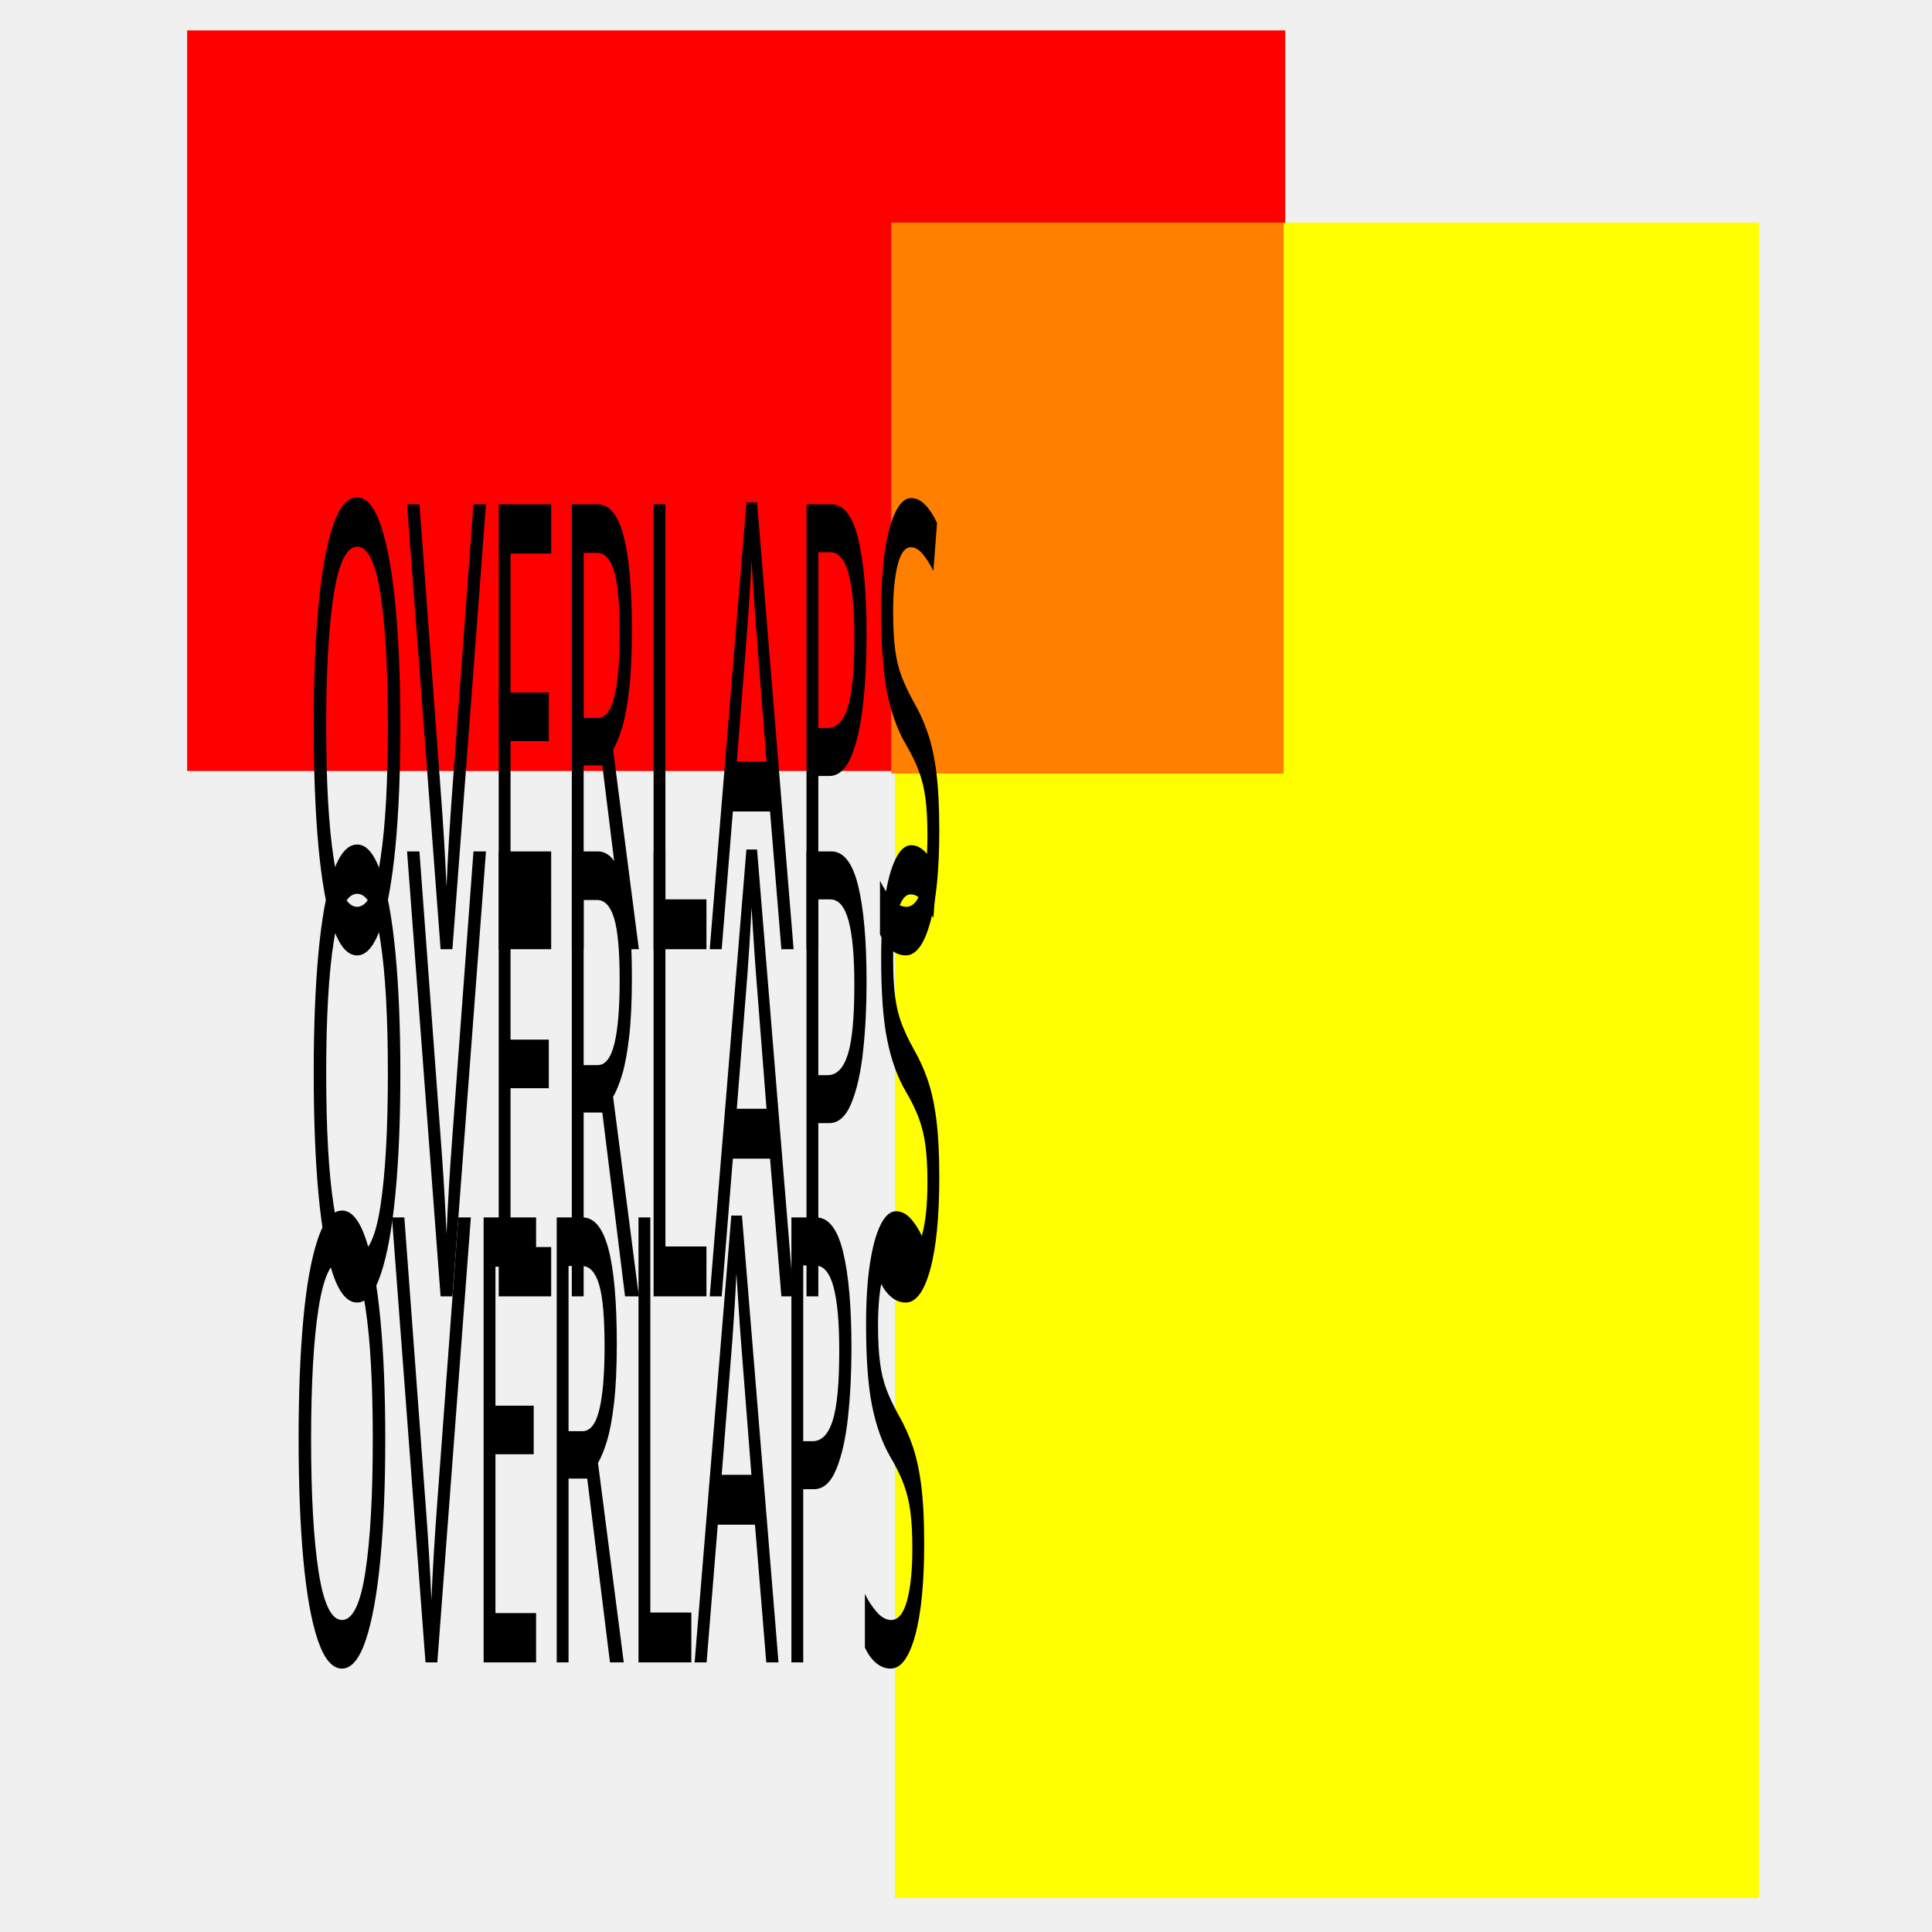
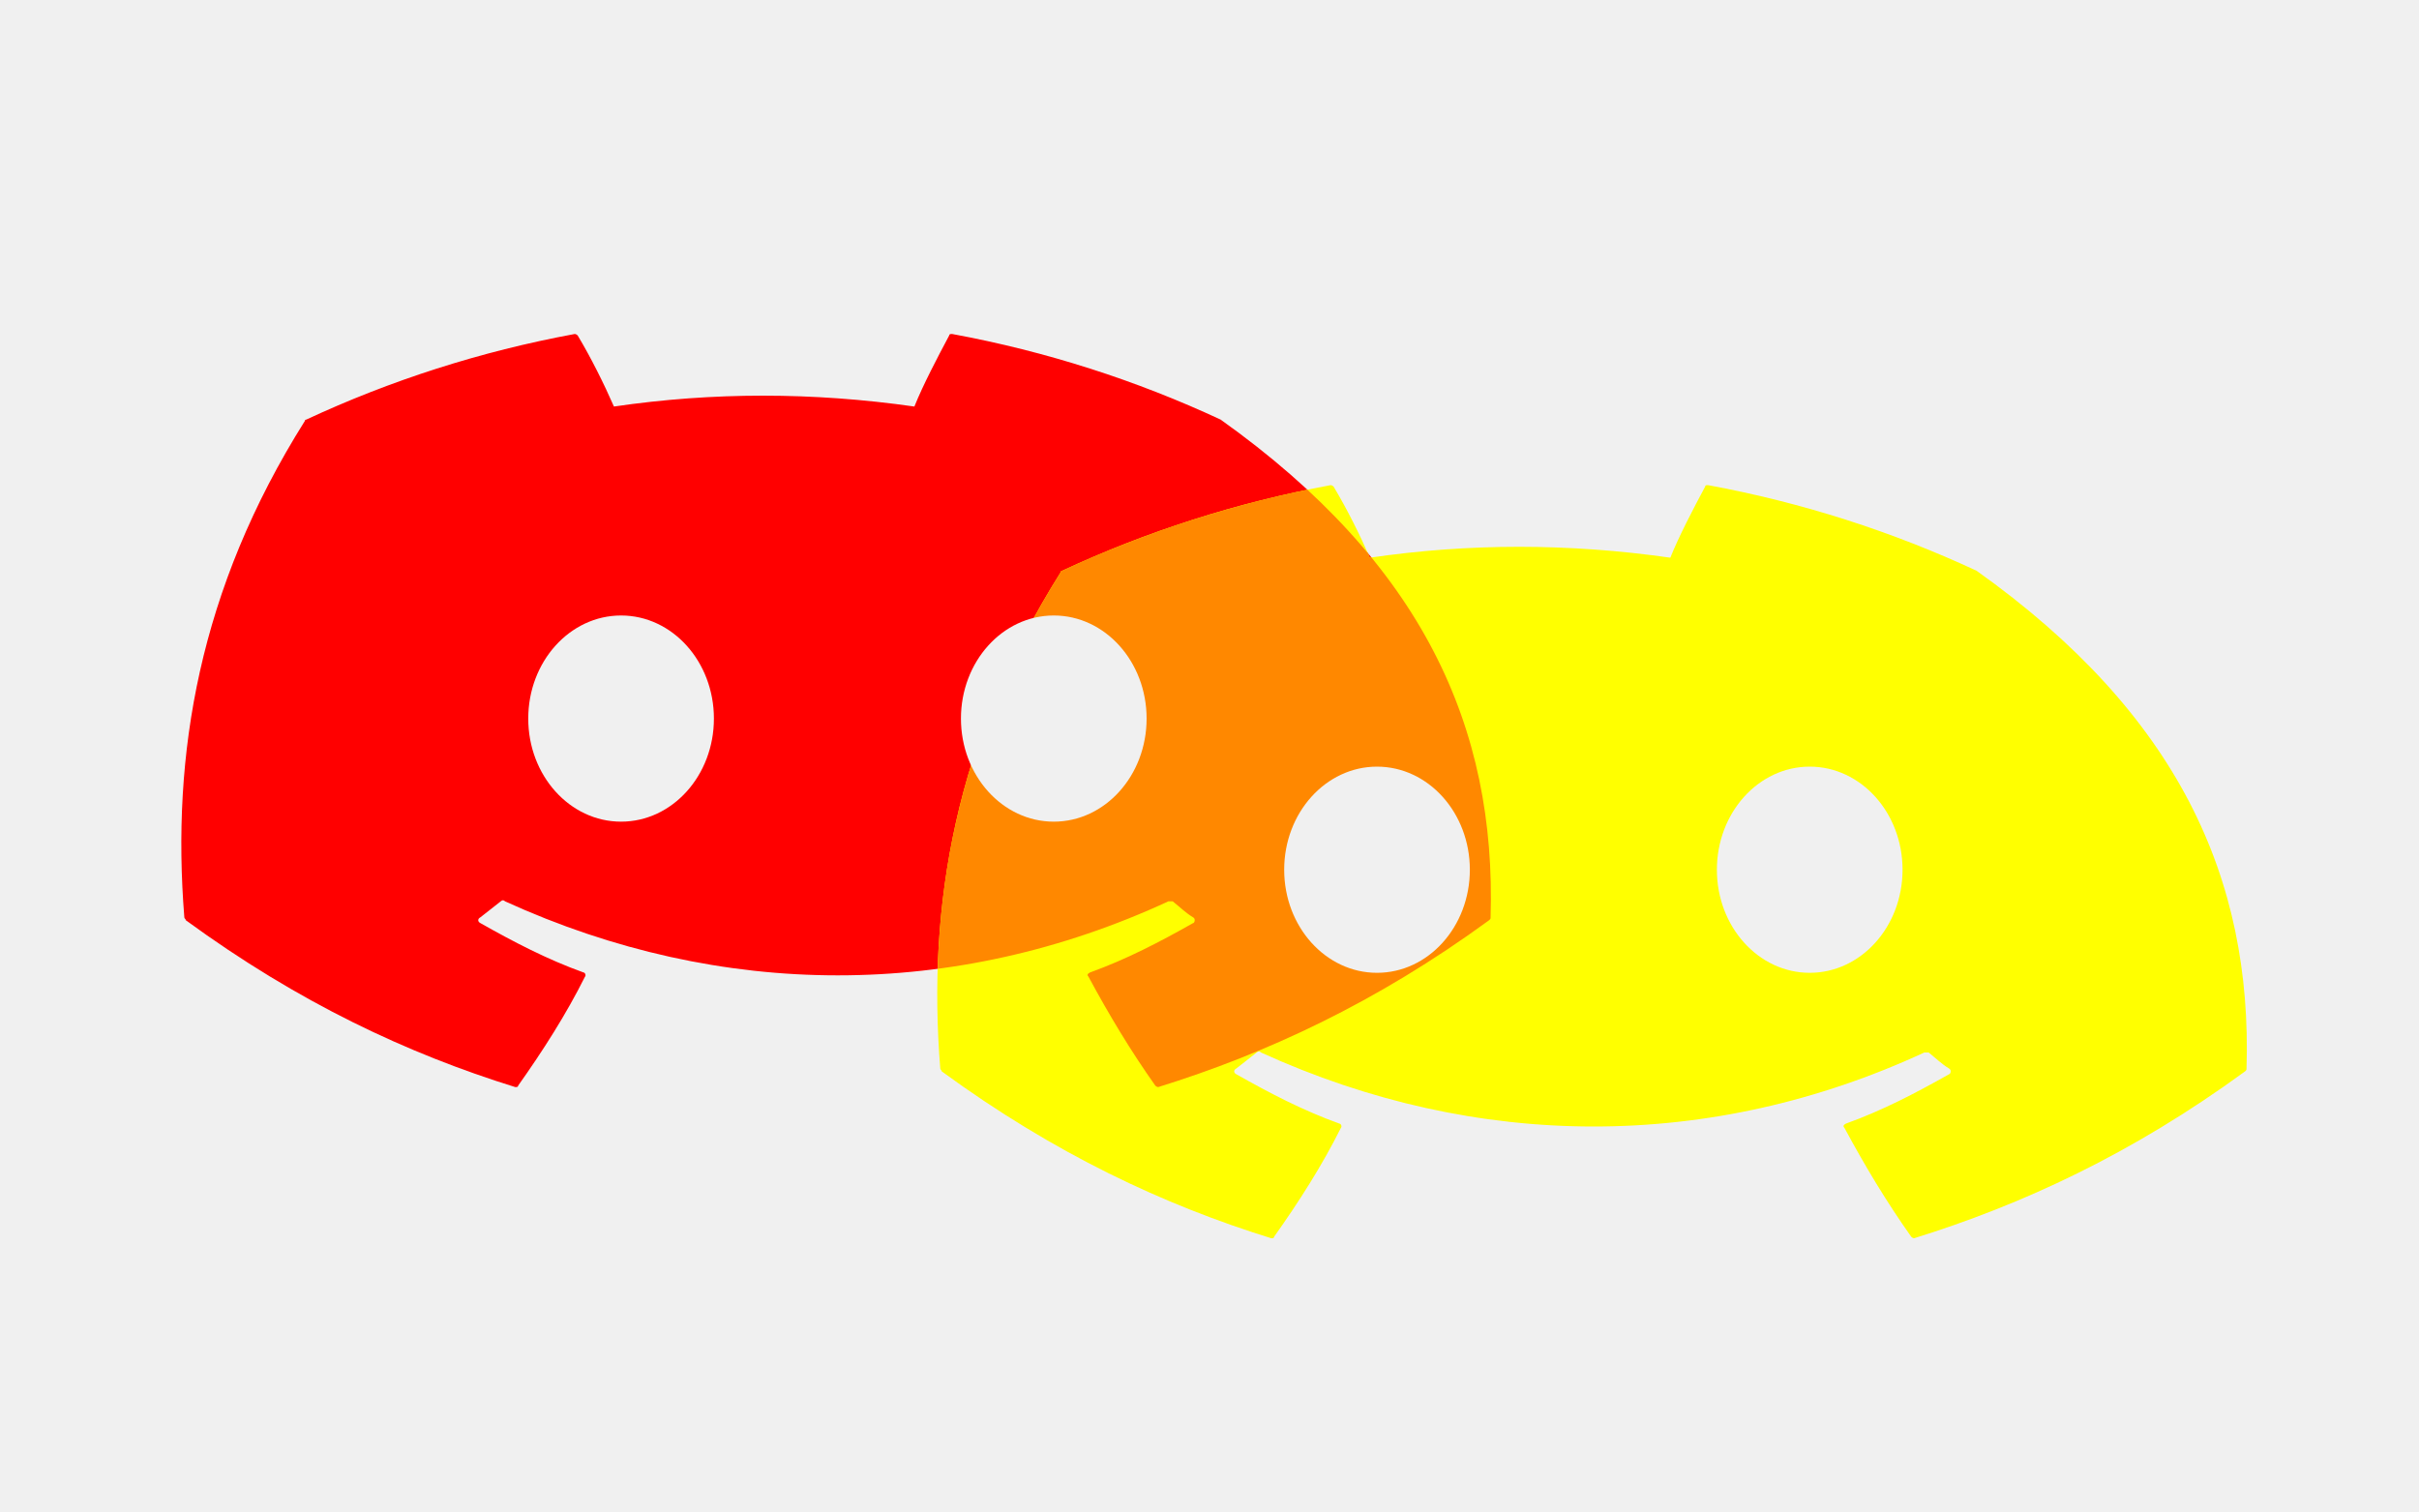
- <svg xmlns="http://www.w3.org/2000/svg" width="512" height="512">
-   <g>
-     <rect fill="#fff" stroke="#000" x="709" y="118" width="1" height="0" id="svg_2" />
-     <rect stroke="#000" stroke-width="0" fill="#ff0000" x="49.595" y="8.06" width="291" height="196.258" id="svg_7" />
-     <rect id="svg_1" height="444.001" width="229" y="59.001" x="237.181" stroke-width="0" stroke="#000" fill="#ffff00" />
-     <rect stroke="#000" id="svg_4" height="146" width="104" y="59.001" x="236.181" stroke-width="0" fill="#ff8000" />
-     <text transform="matrix(0.351945 0 0 1.66812 145.695 -33.5096)" fill="#000000" x="-183.786" y="170.884" id="svg_6" stroke-width="0" font-size="99" font-family="Noto Sans JP" text-anchor="start" xml:space="preserve" stroke="#000">OVERLAPS</text>
-     <text transform="matrix(0.351945 0 0 1.66812 145.695 -33.5096)" fill="#000000" x="-183.786" y="226.036" id="svg_14" stroke-width="0" font-size="99" font-family="Noto Sans JP" text-anchor="start" xml:space="preserve" stroke="#000">OVERLAPS</text>
-     <text transform="matrix(0.351945 0 0 1.66812 145.695 -33.5096)" fill="#000000" x="-195.152" y="284.186" id="svg_5" stroke-width="0" font-size="99" font-family="Noto Sans JP" text-anchor="start" xml:space="preserve" stroke="#000">OVERLAPS</text>
+ <svg xmlns="http://www.w3.org/2000/svg" width="800" height="500" viewBox="0 0 800 500">
+   <defs>
+     <path id="body" d="M71.6,18.5C65.8,15.8,59.6,13.8,53.1,12.6c-0.1,0-0.2,0-0.2,0.1c-0.8,1.5-1.8,3.4-2.4,4.9       c-7-1-13.9-1-20.7,0c-0.7-1.6-1.6-3.4-2.5-4.9c-0.1-0.1-0.2-0.1-0.2-0.1c-6.5,1.2-12.7,3.2-18.5,5.9       c0,0-0.1,0-0.1,0.1C1.2,30.2-0.7,41.6,0.2,52.8c0,0.1,0.1,0.1,0.1,0.2c7.8,5.7,15.3,9.2,22.7,11.5       c0.1,0,0.2,0,0.2-0.1c1.7-2.4,3.3-4.9,4.6-7.5c0.1-0.1,0-0.3-0.1-0.3c-2.5-0.9-4.8-2.1-7.1-3.4       c-0.2-0.1-0.2-0.3,0-0.4c0.5-0.4,0.9-0.7,1.4-1.1c0.1-0.1,0.2-0.1,0.3,0c14.9,6.8,31,6.8,45.7,0       c0.1,0,0.2,0,0.3,0c0.5,0.4,0.9,0.8,1.4,1.1c0.2,0.1,0.1,0.4,0,0.4c-2.3,1.3-4.6,2.5-7.1,3.4       c-0.2,0.1-0.2,0.2-0.1,0.3c1.4,2.6,2.9,5.1,4.6,7.5c0.1,0.1,0.2,0.1,0.2,0.1c7.4-2.3,15-5.8,22.8-11.5       c0.1-0.1,0.1-0.1,0.1-0.2C90.6,39.7,85.5,28.4,71.6,18.5z" />
+     <clipPath id="clip1">
+       <use href="#body" transform="translate(60,50) scale(4.8)" />
+     </clipPath>
+     <mask id="eye-mask">
+       <rect width="800" height="500" fill="white" />
+       <ellipse cx="205.4" cy="237.7" rx="30.7" ry="34.1" fill="black" />
+       <ellipse cx="348.5" cy="237.7" rx="30.7" ry="34.1" fill="black" />
+       <ellipse cx="455.4" cy="287.7" rx="30.7" ry="34.1" fill="black" />
+       <ellipse cx="598.5" cy="287.7" rx="30.7" ry="34.1" fill="black" />
+     </mask>
+   </defs>
+   <g mask="url(#eye-mask)">
+     <use href="#body" fill="#FF0000" transform="translate(60,50) scale(4.8)" />
+     <use href="#body" fill="#FFFF00" transform="translate(310,100) scale(4.8)" />
+     <g clip-path="url(#clip1)">
+       <use href="#body" fill="#FF8800" transform="translate(310,100) scale(4.8)" />
+     </g>
  </g>
</svg>
